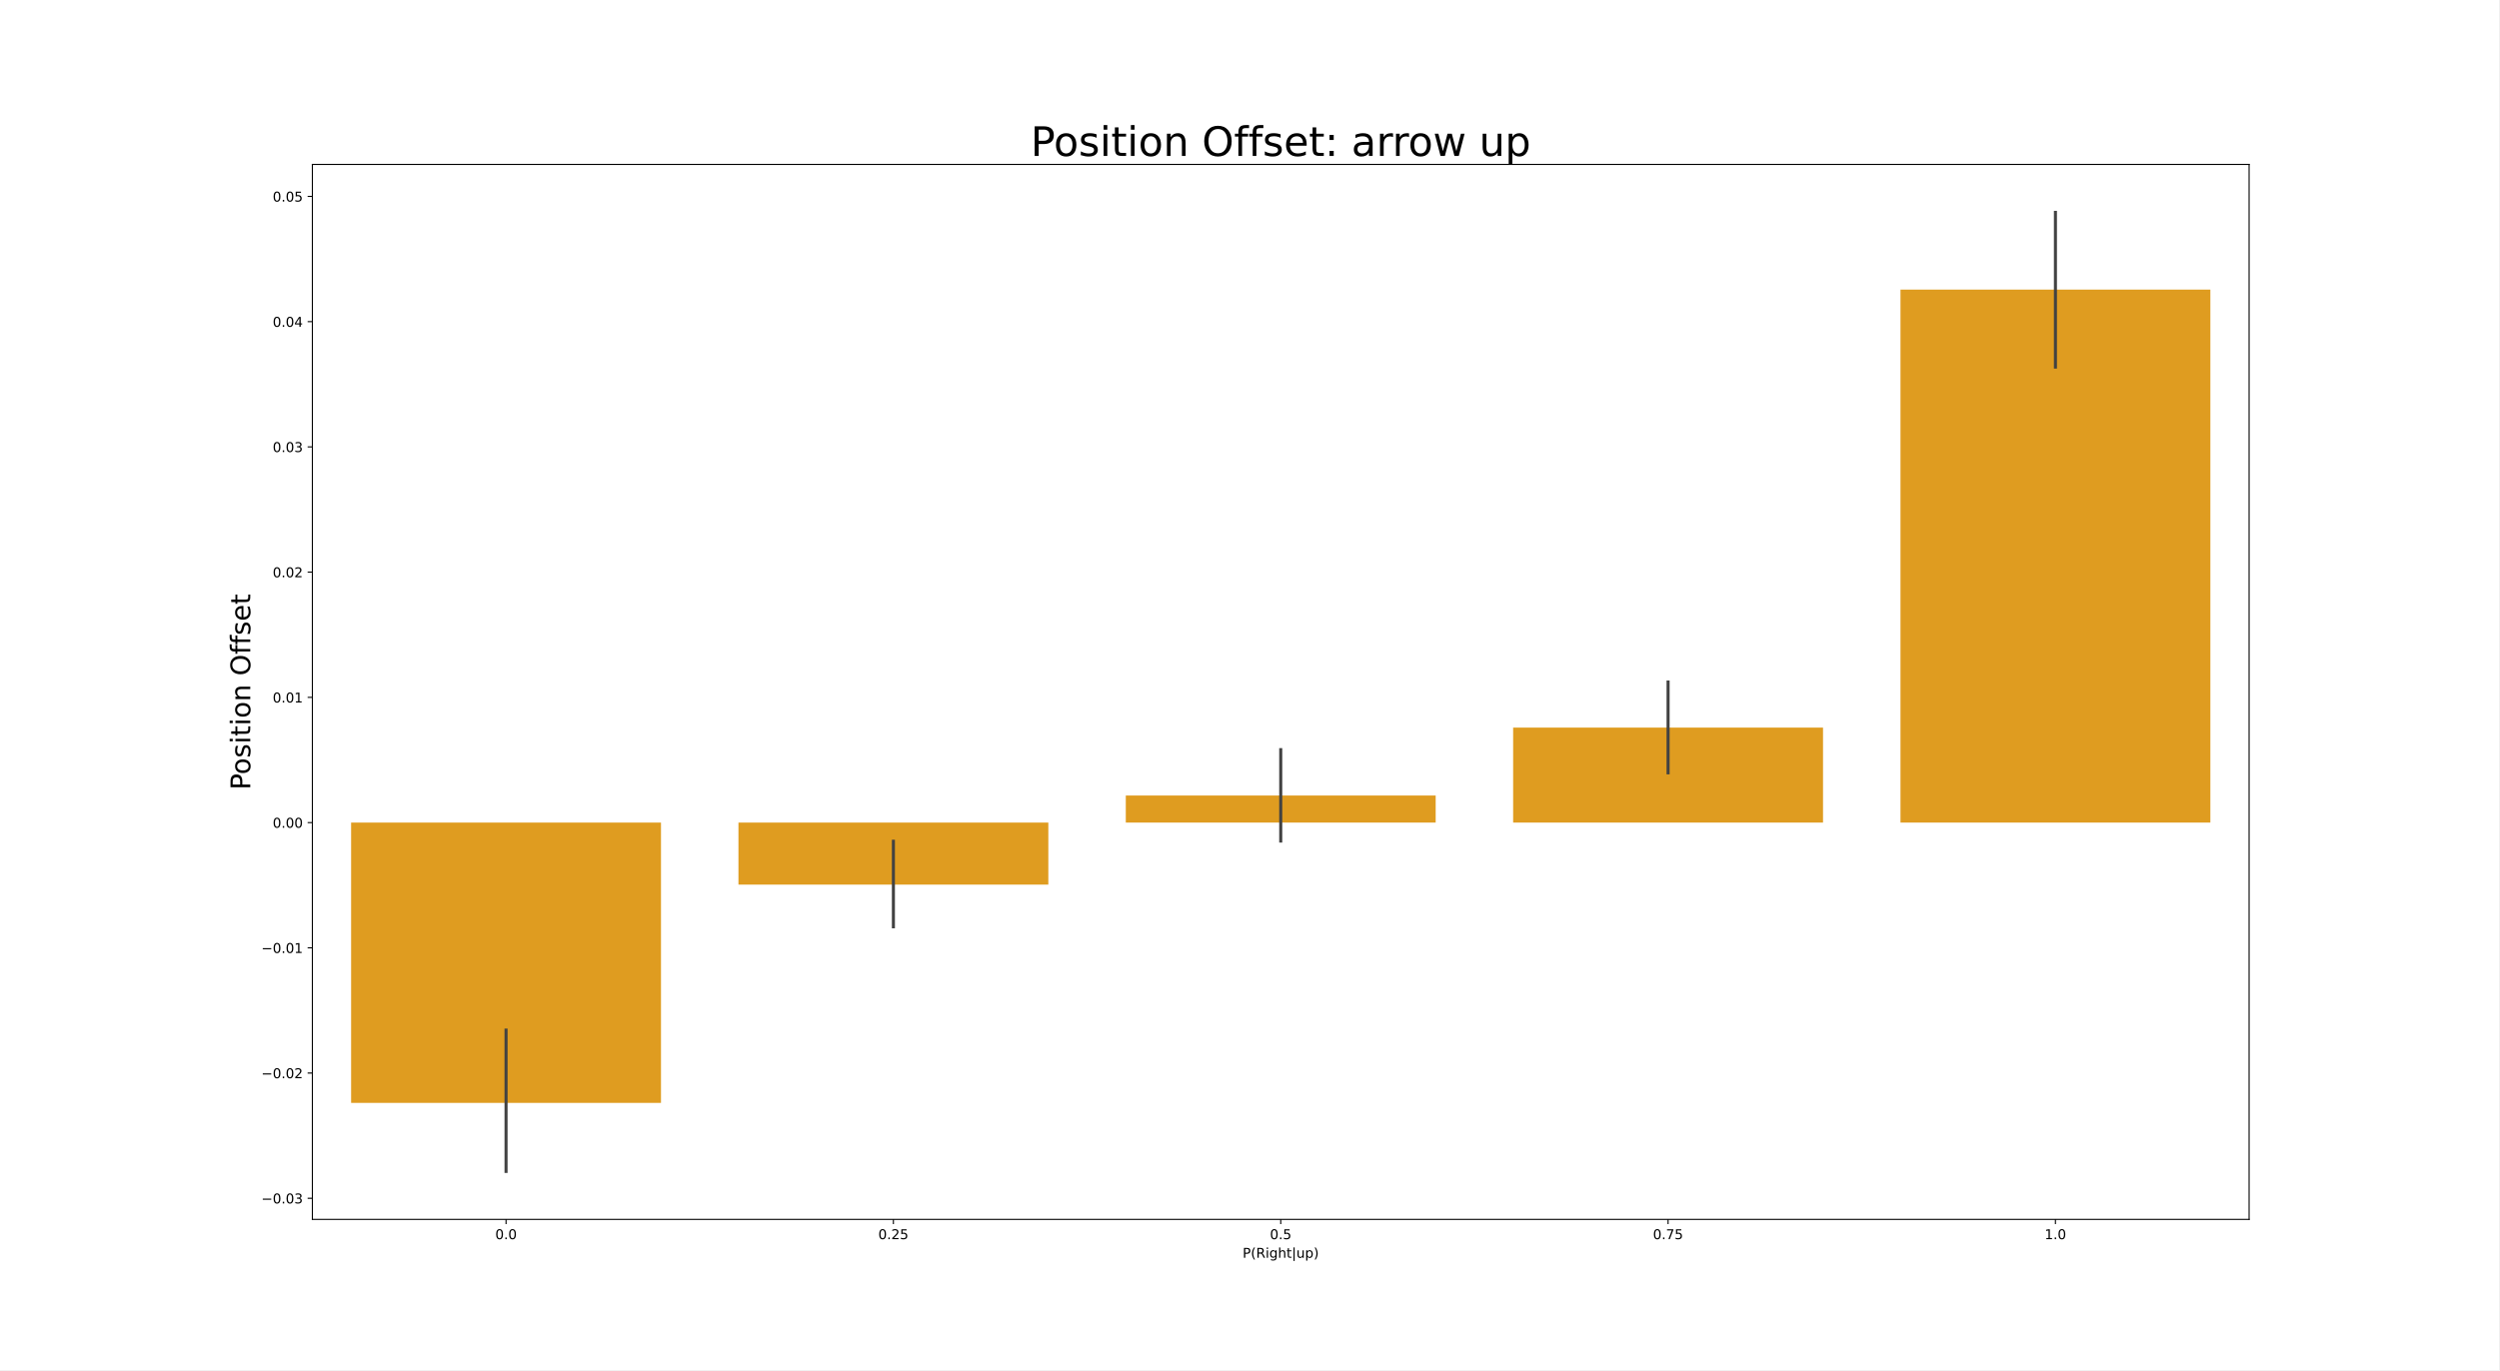
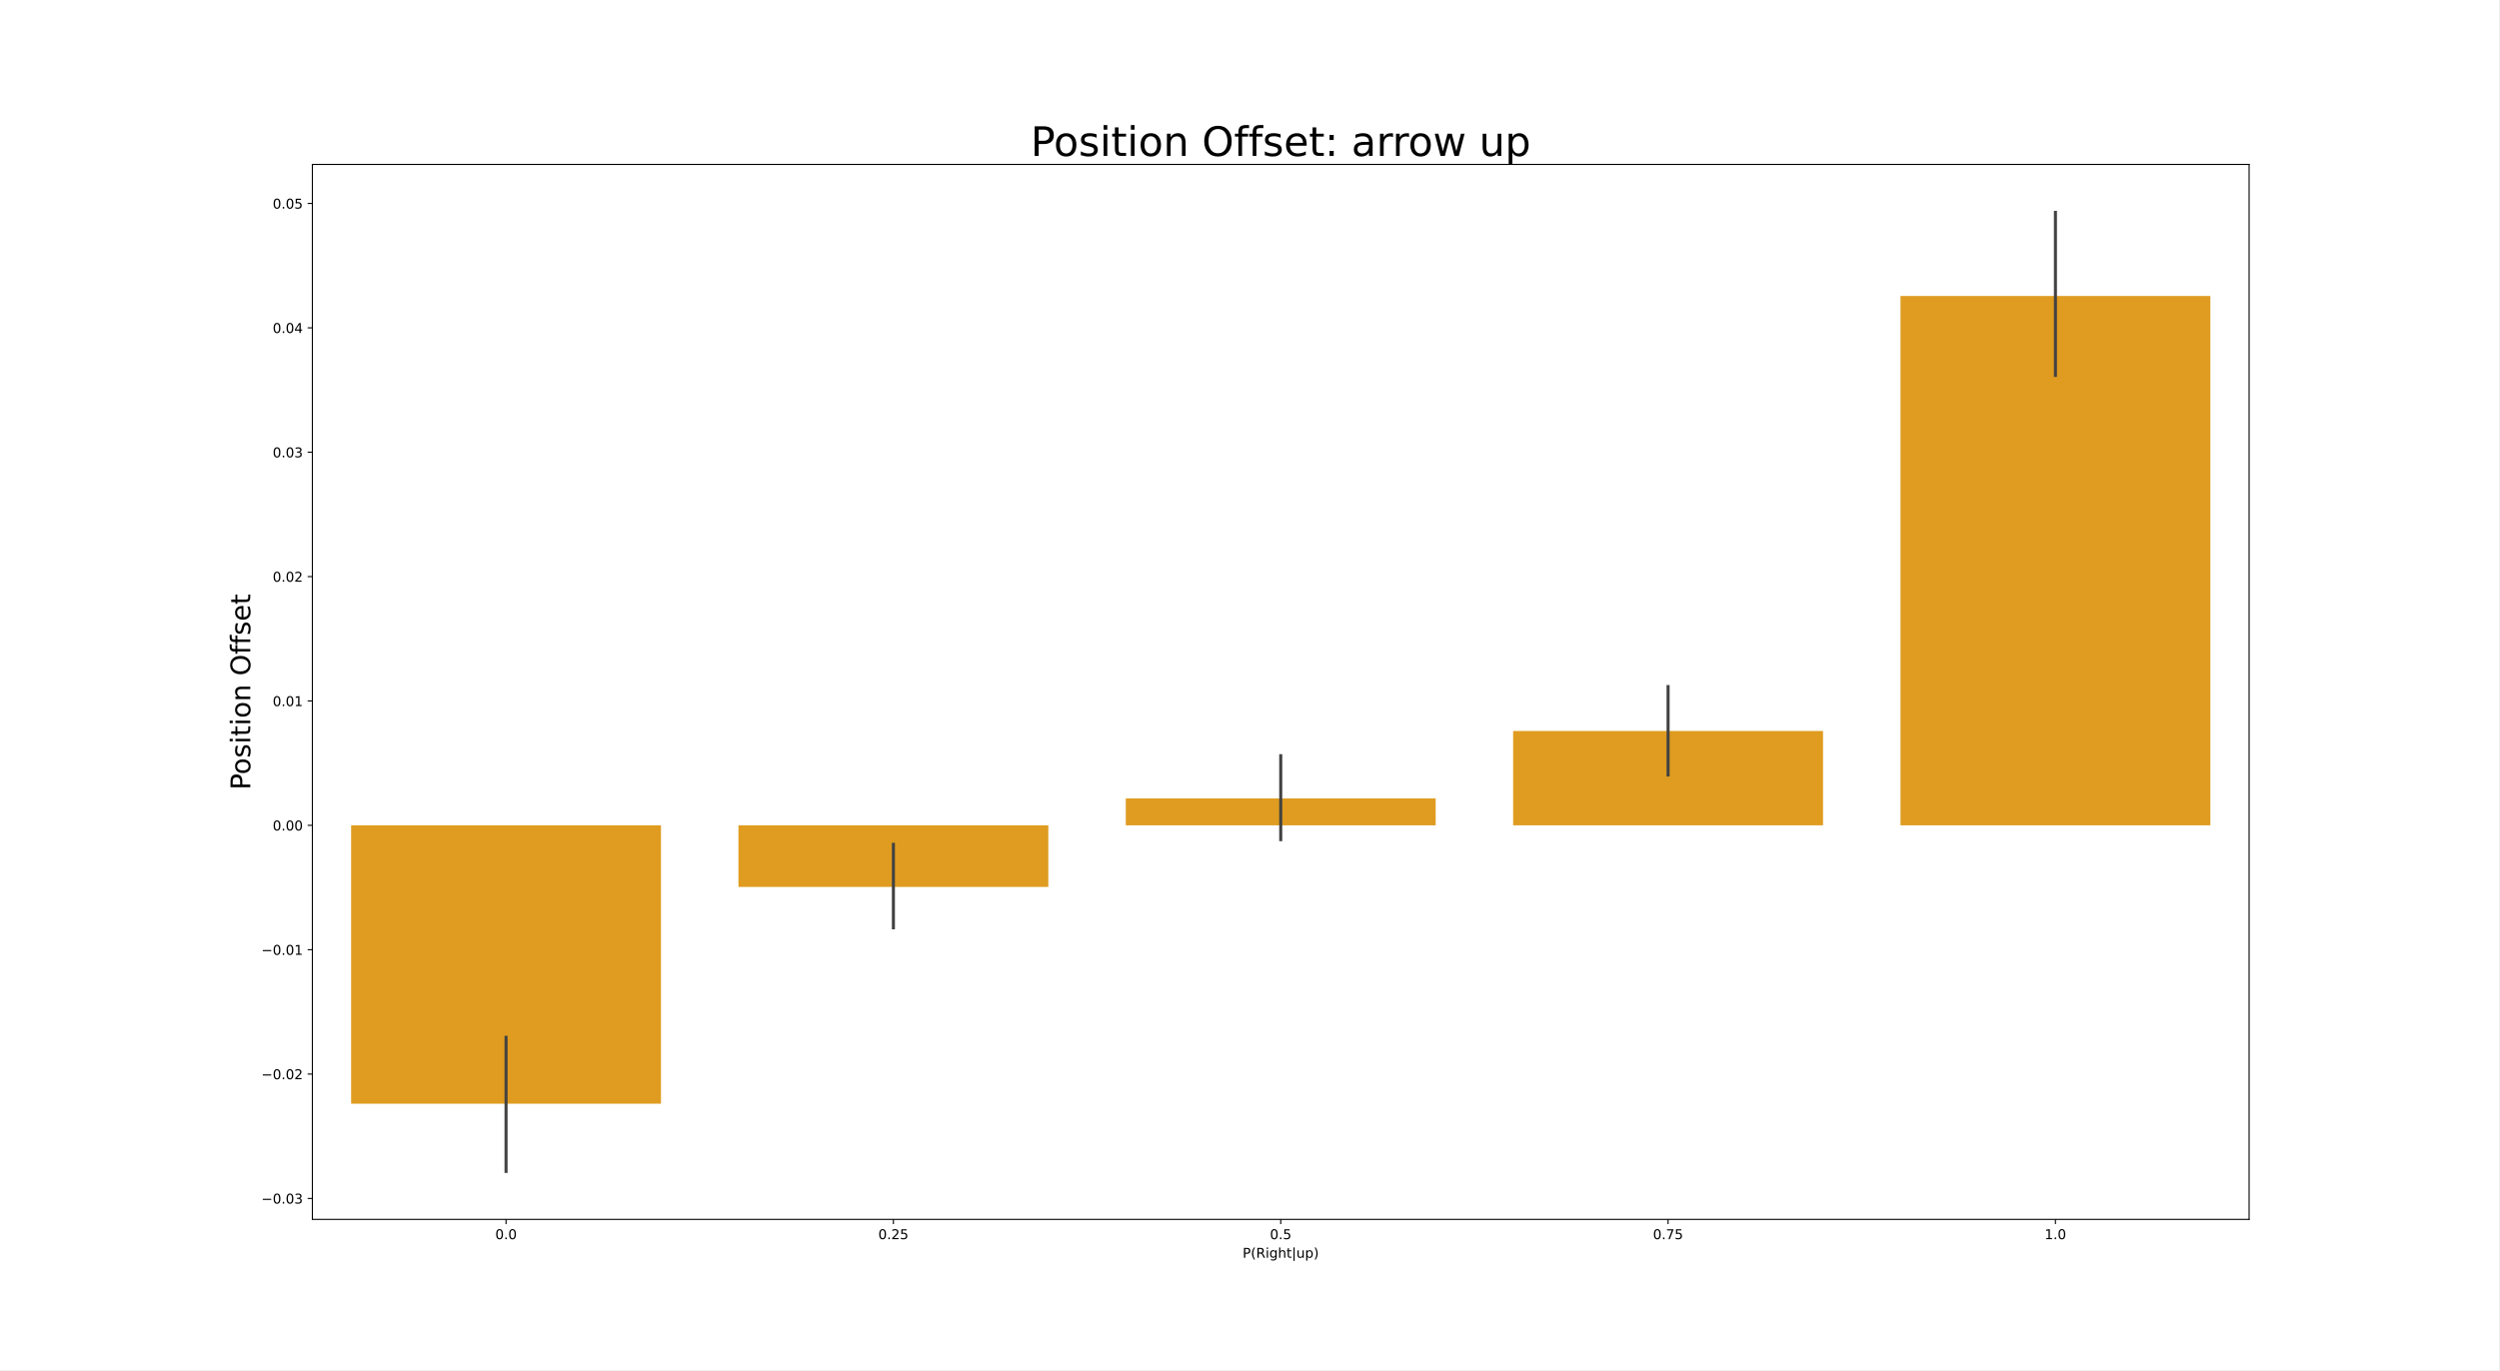
<svg xmlns="http://www.w3.org/2000/svg" xmlns:xlink="http://www.w3.org/1999/xlink" width="1843.2pt" height="1010.88pt" viewBox="0 0 1843.2 1010.88" version="1.1">
  <defs>
    <style type="text/css">*{stroke-linejoin: round; stroke-linecap: butt}</style>
  </defs>
  <g id="figure_1">
    <g id="patch_1">
      <path d="M 0 1010.88  L 1843.2 1010.88  L 1843.2 0  L 0 0  z " style="fill: #ffffff" />
    </g>
    <g id="axes_1">
      <g id="patch_2">
        <path d="M 230.4 899.683  L 1658.88 899.683  L 1658.88 121.306  L 230.4 121.306  z " style="fill: #ffffff" />
      </g>
      <g id="patch_3">
-         <path d="M 258.97 606.918  L 487.526 606.918  L 487.526 813.735  L 258.97 813.735  z " clip-path="url(#pab64c78090)" style="fill: #df9c20" />
+         <path d="M 258.97 608.937  L 487.526 608.937  L 487.526 814.336  L 258.97 814.336  z " clip-path="url(#pe97763e69b)" style="fill: #df9c20" />
      </g>
      <g id="patch_4">
-         <path d="M 544.666 606.918  L 773.222 606.918  L 773.222 652.687  L 544.666 652.687  z " clip-path="url(#pab64c78090)" style="fill: #df9c20" />
+         <path d="M 544.666 608.937  L 773.222 608.937  L 773.222 654.393  L 544.666 654.393  z " clip-path="url(#pe97763e69b)" style="fill: #df9c20" />
      </g>
      <g id="patch_5">
-         <path d="M 830.362 606.918  L 1058.918 606.918  L 1058.918 586.954  L 830.362 586.954  z " clip-path="url(#pab64c78090)" style="fill: #df9c20" />
+         <path d="M 830.362 608.937  L 1058.918 608.937  L 1058.918 589.11  L 830.362 589.11  z " clip-path="url(#pe97763e69b)" style="fill: #df9c20" />
      </g>
      <g id="patch_6">
-         <path d="M 1116.058 606.918  L 1344.614 606.918  L 1344.614 536.839  L 1116.058 536.839  z " clip-path="url(#pab64c78090)" style="fill: #df9c20" />
+         <path d="M 1116.058 608.937  L 1344.614 608.937  L 1344.614 539.338  L 1116.058 539.338  z " clip-path="url(#pe97763e69b)" style="fill: #df9c20" />
      </g>
      <g id="patch_7">
-         <path d="M 1401.754 606.918  L 1630.31 606.918  L 1630.31 213.666  L 1401.754 213.666  z " clip-path="url(#pab64c78090)" style="fill: #df9c20" />
+         <path d="M 1401.754 608.937  L 1630.31 608.937  L 1630.31 218.381  L 1401.754 218.381  z " clip-path="url(#pe97763e69b)" style="fill: #df9c20" />
      </g>
      <g id="matplotlib.axis_1">
        <g id="xtick_1">
          <g id="line2d_1">
            <defs>
-               <path id="m5bcbe7f8a4" d="M 0 0  L 0 3.5  " style="stroke: #000000; stroke-width: 0.8" />
+               <path id="m633809d4b3" d="M 0 0  L 0 3.5  " style="stroke: #000000; stroke-width: 0.8" />
            </defs>
            <g>
-               <use xlink:href="#m5bcbe7f8a4" x="373.248" y="899.683" style="stroke: #000000; stroke-width: 0.8" />
+               <use xlink:href="#m633809d4b3" x="373.248" y="899.683" style="stroke: #000000; stroke-width: 0.8" />
            </g>
          </g>
          <g id="text_1">
            <g transform="translate(365.2964 914.2816) scale(0.1 -0.1)">
              <defs>
                <path id="DejaVuSans-30" d="M 2034 4250  Q 1547 4250 1301 3770  Q 1056 3291 1056 2328  Q 1056 1369 1301 889  Q 1547 409 2034 409  Q 2525 409 2770 889  Q 3016 1369 3016 2328  Q 3016 3291 2770 3770  Q 2525 4250 2034 4250  z M 2034 4750  Q 2819 4750 3233 4129  Q 3647 3509 3647 2328  Q 3647 1150 3233 529  Q 2819 -91 2034 -91  Q 1250 -91 836 529  Q 422 1150 422 2328  Q 422 3509 836 4129  Q 1250 4750 2034 4750  z " transform="scale(0.015625)" />
                <path id="DejaVuSans-2e" d="M 684 794  L 1344 794  L 1344 0  L 684 0  L 684 794  z " transform="scale(0.015625)" />
              </defs>
              <use xlink:href="#DejaVuSans-30" />
              <use xlink:href="#DejaVuSans-2e" x="63.623" />
              <use xlink:href="#DejaVuSans-30" x="95.41" />
            </g>
          </g>
        </g>
        <g id="xtick_2">
          <g id="line2d_2">
            <g>
-               <use xlink:href="#m5bcbe7f8a4" x="658.944" y="899.683" style="stroke: #000000; stroke-width: 0.8" />
+               <use xlink:href="#m633809d4b3" x="658.944" y="899.683" style="stroke: #000000; stroke-width: 0.8" />
            </g>
          </g>
          <g id="text_2">
            <g transform="translate(647.8112 914.2816) scale(0.1 -0.1)">
              <defs>
                <path id="DejaVuSans-32" d="M 1228 531  L 3431 531  L 3431 0  L 469 0  L 469 531  Q 828 903 1448 1529  Q 2069 2156 2228 2338  Q 2531 2678 2651 2914  Q 2772 3150 2772 3378  Q 2772 3750 2511 3984  Q 2250 4219 1831 4219  Q 1534 4219 1204 4116  Q 875 4013 500 3803  L 500 4441  Q 881 4594 1212 4672  Q 1544 4750 1819 4750  Q 2544 4750 2975 4387  Q 3406 4025 3406 3419  Q 3406 3131 3298 2873  Q 3191 2616 2906 2266  Q 2828 2175 2409 1742  Q 1991 1309 1228 531  z " transform="scale(0.015625)" />
                <path id="DejaVuSans-35" d="M 691 4666  L 3169 4666  L 3169 4134  L 1269 4134  L 1269 2991  Q 1406 3038 1543 3061  Q 1681 3084 1819 3084  Q 2600 3084 3056 2656  Q 3513 2228 3513 1497  Q 3513 744 3044 326  Q 2575 -91 1722 -91  Q 1428 -91 1123 -41  Q 819 9 494 109  L 494 744  Q 775 591 1075 516  Q 1375 441 1709 441  Q 2250 441 2565 725  Q 2881 1009 2881 1497  Q 2881 1984 2565 2268  Q 2250 2553 1709 2553  Q 1456 2553 1204 2497  Q 953 2441 691 2322  L 691 4666  z " transform="scale(0.015625)" />
              </defs>
              <use xlink:href="#DejaVuSans-30" />
              <use xlink:href="#DejaVuSans-2e" x="63.623" />
              <use xlink:href="#DejaVuSans-32" x="95.41" />
              <use xlink:href="#DejaVuSans-35" x="159.033" />
            </g>
          </g>
        </g>
        <g id="xtick_3">
          <g id="line2d_3">
            <g>
-               <use xlink:href="#m5bcbe7f8a4" x="944.64" y="899.683" style="stroke: #000000; stroke-width: 0.8" />
+               <use xlink:href="#m633809d4b3" x="944.64" y="899.683" style="stroke: #000000; stroke-width: 0.8" />
            </g>
          </g>
          <g id="text_3">
            <g transform="translate(936.6884 914.2816) scale(0.1 -0.1)">
              <use xlink:href="#DejaVuSans-30" />
              <use xlink:href="#DejaVuSans-2e" x="63.623" />
              <use xlink:href="#DejaVuSans-35" x="95.41" />
            </g>
          </g>
        </g>
        <g id="xtick_4">
          <g id="line2d_4">
            <g>
-               <use xlink:href="#m5bcbe7f8a4" x="1230.336" y="899.683" style="stroke: #000000; stroke-width: 0.8" />
+               <use xlink:href="#m633809d4b3" x="1230.336" y="899.683" style="stroke: #000000; stroke-width: 0.8" />
            </g>
          </g>
          <g id="text_4">
            <g transform="translate(1219.203 914.2816) scale(0.1 -0.1)">
              <defs>
                <path id="DejaVuSans-37" d="M 525 4666  L 3525 4666  L 3525 4397  L 1831 0  L 1172 0  L 2766 4134  L 525 4134  L 525 4666  z " transform="scale(0.015625)" />
              </defs>
              <use xlink:href="#DejaVuSans-30" />
              <use xlink:href="#DejaVuSans-2e" x="63.623" />
              <use xlink:href="#DejaVuSans-37" x="95.41" />
              <use xlink:href="#DejaVuSans-35" x="159.033" />
            </g>
          </g>
        </g>
        <g id="xtick_5">
          <g id="line2d_5">
            <g>
-               <use xlink:href="#m5bcbe7f8a4" x="1516.032" y="899.683" style="stroke: #000000; stroke-width: 0.8" />
+               <use xlink:href="#m633809d4b3" x="1516.032" y="899.683" style="stroke: #000000; stroke-width: 0.8" />
            </g>
          </g>
          <g id="text_5">
            <g transform="translate(1508.08 914.2816) scale(0.1 -0.1)">
              <defs>
                <path id="DejaVuSans-31" d="M 794 531  L 1825 531  L 1825 4091  L 703 3866  L 703 4441  L 1819 4666  L 2450 4666  L 2450 531  L 3481 531  L 3481 0  L 794 0  L 794 531  z " transform="scale(0.015625)" />
              </defs>
              <use xlink:href="#DejaVuSans-31" />
              <use xlink:href="#DejaVuSans-2e" x="63.623" />
              <use xlink:href="#DejaVuSans-30" x="95.41" />
            </g>
          </g>
        </g>
        <g id="text_6">
          <g transform="translate(916.5298 928.0035) scale(0.1 -0.1)">
            <defs>
              <path id="DejaVuSans-50" d="M 1259 4147  L 1259 2394  L 2053 2394  Q 2494 2394 2734 2622  Q 2975 2850 2975 3272  Q 2975 3691 2734 3919  Q 2494 4147 2053 4147  L 1259 4147  z M 628 4666  L 2053 4666  Q 2838 4666 3239 4311  Q 3641 3956 3641 3272  Q 3641 2581 3239 2228  Q 2838 1875 2053 1875  L 1259 1875  L 1259 0  L 628 0  L 628 4666  z " transform="scale(0.015625)" />
              <path id="DejaVuSans-28" d="M 1984 4856  Q 1566 4138 1362 3434  Q 1159 2731 1159 2009  Q 1159 1288 1364 580  Q 1569 -128 1984 -844  L 1484 -844  Q 1016 -109 783 600  Q 550 1309 550 2009  Q 550 2706 781 3412  Q 1013 4119 1484 4856  L 1984 4856  z " transform="scale(0.015625)" />
              <path id="DejaVuSans-52" d="M 2841 2188  Q 3044 2119 3236 1894  Q 3428 1669 3622 1275  L 4263 0  L 3584 0  L 2988 1197  Q 2756 1666 2539 1819  Q 2322 1972 1947 1972  L 1259 1972  L 1259 0  L 628 0  L 628 4666  L 2053 4666  Q 2853 4666 3247 4331  Q 3641 3997 3641 3322  Q 3641 2881 3436 2590  Q 3231 2300 2841 2188  z M 1259 4147  L 1259 2491  L 2053 2491  Q 2509 2491 2742 2702  Q 2975 2913 2975 3322  Q 2975 3731 2742 3939  Q 2509 4147 2053 4147  L 1259 4147  z " transform="scale(0.015625)" />
              <path id="DejaVuSans-69" d="M 603 3500  L 1178 3500  L 1178 0  L 603 0  L 603 3500  z M 603 4863  L 1178 4863  L 1178 4134  L 603 4134  L 603 4863  z " transform="scale(0.015625)" />
              <path id="DejaVuSans-67" d="M 2906 1791  Q 2906 2416 2648 2759  Q 2391 3103 1925 3103  Q 1463 3103 1205 2759  Q 947 2416 947 1791  Q 947 1169 1205 825  Q 1463 481 1925 481  Q 2391 481 2648 825  Q 2906 1169 2906 1791  z M 3481 434  Q 3481 -459 3084 -895  Q 2688 -1331 1869 -1331  Q 1566 -1331 1297 -1286  Q 1028 -1241 775 -1147  L 775 -588  Q 1028 -725 1275 -790  Q 1522 -856 1778 -856  Q 2344 -856 2625 -561  Q 2906 -266 2906 331  L 2906 616  Q 2728 306 2450 153  Q 2172 0 1784 0  Q 1141 0 747 490  Q 353 981 353 1791  Q 353 2603 747 3093  Q 1141 3584 1784 3584  Q 2172 3584 2450 3431  Q 2728 3278 2906 2969  L 2906 3500  L 3481 3500  L 3481 434  z " transform="scale(0.015625)" />
              <path id="DejaVuSans-68" d="M 3513 2113  L 3513 0  L 2938 0  L 2938 2094  Q 2938 2591 2744 2837  Q 2550 3084 2163 3084  Q 1697 3084 1428 2787  Q 1159 2491 1159 1978  L 1159 0  L 581 0  L 581 4863  L 1159 4863  L 1159 2956  Q 1366 3272 1645 3428  Q 1925 3584 2291 3584  Q 2894 3584 3203 3211  Q 3513 2838 3513 2113  z " transform="scale(0.015625)" />
              <path id="DejaVuSans-74" d="M 1172 4494  L 1172 3500  L 2356 3500  L 2356 3053  L 1172 3053  L 1172 1153  Q 1172 725 1289 603  Q 1406 481 1766 481  L 2356 481  L 2356 0  L 1766 0  Q 1100 0 847 248  Q 594 497 594 1153  L 594 3053  L 172 3053  L 172 3500  L 594 3500  L 594 4494  L 1172 4494  z " transform="scale(0.015625)" />
              <path id="DejaVuSans-7c" d="M 1344 4891  L 1344 -1509  L 813 -1509  L 813 4891  L 1344 4891  z " transform="scale(0.015625)" />
              <path id="DejaVuSans-75" d="M 544 1381  L 544 3500  L 1119 3500  L 1119 1403  Q 1119 906 1312 657  Q 1506 409 1894 409  Q 2359 409 2629 706  Q 2900 1003 2900 1516  L 2900 3500  L 3475 3500  L 3475 0  L 2900 0  L 2900 538  Q 2691 219 2414 64  Q 2138 -91 1772 -91  Q 1169 -91 856 284  Q 544 659 544 1381  z M 1991 3584  L 1991 3584  z " transform="scale(0.015625)" />
              <path id="DejaVuSans-70" d="M 1159 525  L 1159 -1331  L 581 -1331  L 581 3500  L 1159 3500  L 1159 2969  Q 1341 3281 1617 3432  Q 1894 3584 2278 3584  Q 2916 3584 3314 3078  Q 3713 2572 3713 1747  Q 3713 922 3314 415  Q 2916 -91 2278 -91  Q 1894 -91 1617 61  Q 1341 213 1159 525  z M 3116 1747  Q 3116 2381 2855 2742  Q 2594 3103 2138 3103  Q 1681 3103 1420 2742  Q 1159 2381 1159 1747  Q 1159 1113 1420 752  Q 1681 391 2138 391  Q 2594 391 2855 752  Q 3116 1113 3116 1747  z " transform="scale(0.015625)" />
              <path id="DejaVuSans-29" d="M 513 4856  L 1013 4856  Q 1481 4119 1714 3412  Q 1947 2706 1947 2009  Q 1947 1309 1714 600  Q 1481 -109 1013 -844  L 513 -844  Q 928 -128 1133 580  Q 1338 1288 1338 2009  Q 1338 2731 1133 3434  Q 928 4138 513 4856  z " transform="scale(0.015625)" />
            </defs>
            <use xlink:href="#DejaVuSans-50" />
            <use xlink:href="#DejaVuSans-28" x="60.303" />
            <use xlink:href="#DejaVuSans-52" x="99.316" />
            <use xlink:href="#DejaVuSans-69" x="168.799" />
            <use xlink:href="#DejaVuSans-67" x="196.582" />
            <use xlink:href="#DejaVuSans-68" x="260.059" />
            <use xlink:href="#DejaVuSans-74" x="323.438" />
            <use xlink:href="#DejaVuSans-7c" x="362.646" />
            <use xlink:href="#DejaVuSans-75" x="396.338" />
            <use xlink:href="#DejaVuSans-70" x="459.717" />
            <use xlink:href="#DejaVuSans-29" x="523.193" />
          </g>
        </g>
      </g>
      <g id="matplotlib.axis_2">
        <g id="ytick_1">
          <g id="line2d_6">
            <defs>
-               <path id="m52ce37ea7f" d="M 0 0  L -3.5 0  " style="stroke: #000000; stroke-width: 0.8" />
+               <path id="m708a18ae0e" d="M 0 0  L -3.5 0  " style="stroke: #000000; stroke-width: 0.8" />
            </defs>
            <g>
-               <use xlink:href="#m52ce37ea7f" x="230.4" y="884.122" style="stroke: #000000; stroke-width: 0.8" />
+               <use xlink:href="#m708a18ae0e" x="230.4" y="884.241" style="stroke: #000000; stroke-width: 0.8" />
            </g>
          </g>
          <g id="text_7">
-             <g transform="translate(192.7547 887.9207) scale(0.1 -0.1)">
+             <g transform="translate(192.7547 888.0402) scale(0.1 -0.1)">
              <defs>
                <path id="DejaVuSans-2212" d="M 678 2272  L 4684 2272  L 4684 1741  L 678 1741  L 678 2272  z " transform="scale(0.015625)" />
                <path id="DejaVuSans-33" d="M 2597 2516  Q 3050 2419 3304 2112  Q 3559 1806 3559 1356  Q 3559 666 3084 287  Q 2609 -91 1734 -91  Q 1441 -91 1130 -33  Q 819 25 488 141  L 488 750  Q 750 597 1062 519  Q 1375 441 1716 441  Q 2309 441 2620 675  Q 2931 909 2931 1356  Q 2931 1769 2642 2001  Q 2353 2234 1838 2234  L 1294 2234  L 1294 2753  L 1863 2753  Q 2328 2753 2575 2939  Q 2822 3125 2822 3475  Q 2822 3834 2567 4026  Q 2313 4219 1838 4219  Q 1578 4219 1281 4162  Q 984 4106 628 3988  L 628 4550  Q 988 4650 1302 4700  Q 1616 4750 1894 4750  Q 2613 4750 3031 4423  Q 3450 4097 3450 3541  Q 3450 3153 3228 2886  Q 3006 2619 2597 2516  z " transform="scale(0.015625)" />
              </defs>
              <use xlink:href="#DejaVuSans-2212" />
              <use xlink:href="#DejaVuSans-30" x="83.789" />
              <use xlink:href="#DejaVuSans-2e" x="147.412" />
              <use xlink:href="#DejaVuSans-30" x="179.199" />
              <use xlink:href="#DejaVuSans-33" x="242.822" />
            </g>
          </g>
        </g>
        <g id="ytick_2">
          <g id="line2d_7">
            <g>
-               <use xlink:href="#m52ce37ea7f" x="230.4" y="791.72" style="stroke: #000000; stroke-width: 0.8" />
+               <use xlink:href="#m708a18ae0e" x="230.4" y="792.473" style="stroke: #000000; stroke-width: 0.8" />
            </g>
          </g>
          <g id="text_8">
-             <g transform="translate(192.7547 795.5196) scale(0.1 -0.1)">
+             <g transform="translate(192.7547 796.2723) scale(0.1 -0.1)">
              <use xlink:href="#DejaVuSans-2212" />
              <use xlink:href="#DejaVuSans-30" x="83.789" />
              <use xlink:href="#DejaVuSans-2e" x="147.412" />
              <use xlink:href="#DejaVuSans-30" x="179.199" />
              <use xlink:href="#DejaVuSans-32" x="242.822" />
            </g>
          </g>
        </g>
        <g id="ytick_3">
          <g id="line2d_8">
            <g>
-               <use xlink:href="#m52ce37ea7f" x="230.4" y="699.319" style="stroke: #000000; stroke-width: 0.8" />
+               <use xlink:href="#m708a18ae0e" x="230.4" y="700.705" style="stroke: #000000; stroke-width: 0.8" />
            </g>
          </g>
          <g id="text_9">
-             <g transform="translate(192.7547 703.1184) scale(0.1 -0.1)">
+             <g transform="translate(192.7547 704.5045) scale(0.1 -0.1)">
              <use xlink:href="#DejaVuSans-2212" />
              <use xlink:href="#DejaVuSans-30" x="83.789" />
              <use xlink:href="#DejaVuSans-2e" x="147.412" />
              <use xlink:href="#DejaVuSans-30" x="179.199" />
              <use xlink:href="#DejaVuSans-31" x="242.822" />
            </g>
          </g>
        </g>
        <g id="ytick_4">
          <g id="line2d_9">
            <g>
-               <use xlink:href="#m52ce37ea7f" x="230.4" y="606.918" style="stroke: #000000; stroke-width: 0.8" />
+               <use xlink:href="#m708a18ae0e" x="230.4" y="608.937" style="stroke: #000000; stroke-width: 0.8" />
            </g>
          </g>
          <g id="text_10">
-             <g transform="translate(201.1344 610.7173) scale(0.1 -0.1)">
+             <g transform="translate(201.1344 612.7367) scale(0.1 -0.1)">
              <use xlink:href="#DejaVuSans-30" />
              <use xlink:href="#DejaVuSans-2e" x="63.623" />
              <use xlink:href="#DejaVuSans-30" x="95.41" />
              <use xlink:href="#DejaVuSans-30" x="159.033" />
            </g>
          </g>
        </g>
        <g id="ytick_5">
          <g id="line2d_10">
            <g>
-               <use xlink:href="#m52ce37ea7f" x="230.4" y="514.517" style="stroke: #000000; stroke-width: 0.8" />
+               <use xlink:href="#m708a18ae0e" x="230.4" y="517.17" style="stroke: #000000; stroke-width: 0.8" />
            </g>
          </g>
          <g id="text_11">
-             <g transform="translate(201.1344 518.3161) scale(0.1 -0.1)">
+             <g transform="translate(201.1344 520.9689) scale(0.1 -0.1)">
              <use xlink:href="#DejaVuSans-30" />
              <use xlink:href="#DejaVuSans-2e" x="63.623" />
              <use xlink:href="#DejaVuSans-30" x="95.41" />
              <use xlink:href="#DejaVuSans-31" x="159.033" />
            </g>
          </g>
        </g>
        <g id="ytick_6">
          <g id="line2d_11">
            <g>
-               <use xlink:href="#m52ce37ea7f" x="230.4" y="422.116" style="stroke: #000000; stroke-width: 0.8" />
+               <use xlink:href="#m708a18ae0e" x="230.4" y="425.402" style="stroke: #000000; stroke-width: 0.8" />
            </g>
          </g>
          <g id="text_12">
-             <g transform="translate(201.1344 425.9149) scale(0.1 -0.1)">
+             <g transform="translate(201.1344 429.201) scale(0.1 -0.1)">
              <use xlink:href="#DejaVuSans-30" />
              <use xlink:href="#DejaVuSans-2e" x="63.623" />
              <use xlink:href="#DejaVuSans-30" x="95.41" />
              <use xlink:href="#DejaVuSans-32" x="159.033" />
            </g>
          </g>
        </g>
        <g id="ytick_7">
          <g id="line2d_12">
            <g>
-               <use xlink:href="#m52ce37ea7f" x="230.4" y="329.715" style="stroke: #000000; stroke-width: 0.8" />
+               <use xlink:href="#m708a18ae0e" x="230.4" y="333.634" style="stroke: #000000; stroke-width: 0.8" />
            </g>
          </g>
          <g id="text_13">
-             <g transform="translate(201.1344 333.5138) scale(0.1 -0.1)">
+             <g transform="translate(201.1344 337.4332) scale(0.1 -0.1)">
              <use xlink:href="#DejaVuSans-30" />
              <use xlink:href="#DejaVuSans-2e" x="63.623" />
              <use xlink:href="#DejaVuSans-30" x="95.41" />
              <use xlink:href="#DejaVuSans-33" x="159.033" />
            </g>
          </g>
        </g>
        <g id="ytick_8">
          <g id="line2d_13">
            <g>
-               <use xlink:href="#m52ce37ea7f" x="230.4" y="237.313" style="stroke: #000000; stroke-width: 0.8" />
+               <use xlink:href="#m708a18ae0e" x="230.4" y="241.866" style="stroke: #000000; stroke-width: 0.8" />
            </g>
          </g>
          <g id="text_14">
-             <g transform="translate(201.1344 241.1126) scale(0.1 -0.1)">
+             <g transform="translate(201.1344 245.6654) scale(0.1 -0.1)">
              <defs>
                <path id="DejaVuSans-34" d="M 2419 4116  L 825 1625  L 2419 1625  L 2419 4116  z M 2253 4666  L 3047 4666  L 3047 1625  L 3713 1625  L 3713 1100  L 3047 1100  L 3047 0  L 2419 0  L 2419 1100  L 313 1100  L 313 1709  L 2253 4666  z " transform="scale(0.015625)" />
              </defs>
              <use xlink:href="#DejaVuSans-30" />
              <use xlink:href="#DejaVuSans-2e" x="63.623" />
              <use xlink:href="#DejaVuSans-30" x="95.41" />
              <use xlink:href="#DejaVuSans-34" x="159.033" />
            </g>
          </g>
        </g>
        <g id="ytick_9">
          <g id="line2d_14">
            <g>
-               <use xlink:href="#m52ce37ea7f" x="230.4" y="144.912" style="stroke: #000000; stroke-width: 0.8" />
+               <use xlink:href="#m708a18ae0e" x="230.4" y="150.098" style="stroke: #000000; stroke-width: 0.8" />
            </g>
          </g>
          <g id="text_15">
-             <g transform="translate(201.1344 148.7115) scale(0.1 -0.1)">
+             <g transform="translate(201.1344 153.8976) scale(0.1 -0.1)">
              <use xlink:href="#DejaVuSans-30" />
              <use xlink:href="#DejaVuSans-2e" x="63.623" />
              <use xlink:href="#DejaVuSans-30" x="95.41" />
              <use xlink:href="#DejaVuSans-35" x="159.033" />
            </g>
          </g>
        </g>
        <g id="text_16">
          <g transform="translate(184.5953 582.796) rotate(-90) scale(0.2 -0.2)">
            <defs>
              <path id="DejaVuSans-6f" d="M 1959 3097  Q 1497 3097 1228 2736  Q 959 2375 959 1747  Q 959 1119 1226 758  Q 1494 397 1959 397  Q 2419 397 2687 759  Q 2956 1122 2956 1747  Q 2956 2369 2687 2733  Q 2419 3097 1959 3097  z M 1959 3584  Q 2709 3584 3137 3096  Q 3566 2609 3566 1747  Q 3566 888 3137 398  Q 2709 -91 1959 -91  Q 1206 -91 779 398  Q 353 888 353 1747  Q 353 2609 779 3096  Q 1206 3584 1959 3584  z " transform="scale(0.015625)" />
              <path id="DejaVuSans-73" d="M 2834 3397  L 2834 2853  Q 2591 2978 2328 3040  Q 2066 3103 1784 3103  Q 1356 3103 1142 2972  Q 928 2841 928 2578  Q 928 2378 1081 2264  Q 1234 2150 1697 2047  L 1894 2003  Q 2506 1872 2764 1633  Q 3022 1394 3022 966  Q 3022 478 2636 193  Q 2250 -91 1575 -91  Q 1294 -91 989 -36  Q 684 19 347 128  L 347 722  Q 666 556 975 473  Q 1284 391 1588 391  Q 1994 391 2212 530  Q 2431 669 2431 922  Q 2431 1156 2273 1281  Q 2116 1406 1581 1522  L 1381 1569  Q 847 1681 609 1914  Q 372 2147 372 2553  Q 372 3047 722 3315  Q 1072 3584 1716 3584  Q 2034 3584 2315 3537  Q 2597 3491 2834 3397  z " transform="scale(0.015625)" />
              <path id="DejaVuSans-6e" d="M 3513 2113  L 3513 0  L 2938 0  L 2938 2094  Q 2938 2591 2744 2837  Q 2550 3084 2163 3084  Q 1697 3084 1428 2787  Q 1159 2491 1159 1978  L 1159 0  L 581 0  L 581 3500  L 1159 3500  L 1159 2956  Q 1366 3272 1645 3428  Q 1925 3584 2291 3584  Q 2894 3584 3203 3211  Q 3513 2838 3513 2113  z " transform="scale(0.015625)" />
              <path id="DejaVuSans-20" transform="scale(0.015625)" />
              <path id="DejaVuSans-4f" d="M 2522 4238  Q 1834 4238 1429 3725  Q 1025 3213 1025 2328  Q 1025 1447 1429 934  Q 1834 422 2522 422  Q 3209 422 3611 934  Q 4013 1447 4013 2328  Q 4013 3213 3611 3725  Q 3209 4238 2522 4238  z M 2522 4750  Q 3503 4750 4090 4092  Q 4678 3434 4678 2328  Q 4678 1225 4090 567  Q 3503 -91 2522 -91  Q 1538 -91 948 565  Q 359 1222 359 2328  Q 359 3434 948 4092  Q 1538 4750 2522 4750  z " transform="scale(0.015625)" />
              <path id="DejaVuSans-66" d="M 2375 4863  L 2375 4384  L 1825 4384  Q 1516 4384 1395 4259  Q 1275 4134 1275 3809  L 1275 3500  L 2222 3500  L 2222 3053  L 1275 3053  L 1275 0  L 697 0  L 697 3053  L 147 3053  L 147 3500  L 697 3500  L 697 3744  Q 697 4328 969 4595  Q 1241 4863 1831 4863  L 2375 4863  z " transform="scale(0.015625)" />
              <path id="DejaVuSans-65" d="M 3597 1894  L 3597 1613  L 953 1613  Q 991 1019 1311 708  Q 1631 397 2203 397  Q 2534 397 2845 478  Q 3156 559 3463 722  L 3463 178  Q 3153 47 2828 -22  Q 2503 -91 2169 -91  Q 1331 -91 842 396  Q 353 884 353 1716  Q 353 2575 817 3079  Q 1281 3584 2069 3584  Q 2775 3584 3186 3129  Q 3597 2675 3597 1894  z M 3022 2063  Q 3016 2534 2758 2815  Q 2500 3097 2075 3097  Q 1594 3097 1305 2825  Q 1016 2553 972 2059  L 3022 2063  z " transform="scale(0.015625)" />
            </defs>
            <use xlink:href="#DejaVuSans-50" />
            <use xlink:href="#DejaVuSans-6f" x="56.678" />
            <use xlink:href="#DejaVuSans-73" x="117.859" />
            <use xlink:href="#DejaVuSans-69" x="169.959" />
            <use xlink:href="#DejaVuSans-74" x="197.742" />
            <use xlink:href="#DejaVuSans-69" x="236.951" />
            <use xlink:href="#DejaVuSans-6f" x="264.734" />
            <use xlink:href="#DejaVuSans-6e" x="325.916" />
            <use xlink:href="#DejaVuSans-20" x="389.295" />
            <use xlink:href="#DejaVuSans-4f" x="421.082" />
            <use xlink:href="#DejaVuSans-66" x="499.793" />
            <use xlink:href="#DejaVuSans-66" x="534.998" />
            <use xlink:href="#DejaVuSans-73" x="570.203" />
            <use xlink:href="#DejaVuSans-65" x="622.303" />
            <use xlink:href="#DejaVuSans-74" x="683.826" />
          </g>
        </g>
      </g>
      <g id="line2d_15">
-         <path d="M 373.248 864.302  L 373.248 760.027  " clip-path="url(#pab64c78090)" style="fill: none; stroke: #424242; stroke-width: 2.25; stroke-linecap: square" />
+         <path d="M 373.248 864.302  L 373.248 765.334  " clip-path="url(#pe97763e69b)" style="fill: none; stroke: #424242; stroke-width: 2.25; stroke-linecap: square" />
      </g>
      <g id="line2d_16">
-         <path d="M 658.944 683.815  L 658.944 620.697  " clip-path="url(#pab64c78090)" style="fill: none; stroke: #424242; stroke-width: 2.25; stroke-linecap: square" />
+         <path d="M 658.944 684.543  L 658.944 622.977  " clip-path="url(#pe97763e69b)" style="fill: none; stroke: #424242; stroke-width: 2.25; stroke-linecap: square" />
      </g>
      <g id="line2d_17">
-         <path d="M 944.64 620.539  L 944.64 553.106  " clip-path="url(#pab64c78090)" style="fill: none; stroke: #424242; stroke-width: 2.25; stroke-linecap: square" />
+         <path d="M 944.64 619.497  L 944.64 557.557  " clip-path="url(#pe97763e69b)" style="fill: none; stroke: #424242; stroke-width: 2.25; stroke-linecap: square" />
      </g>
      <g id="line2d_18">
-         <path d="M 1230.336 570.194  L 1230.336 503.199  " clip-path="url(#pab64c78090)" style="fill: none; stroke: #424242; stroke-width: 2.25; stroke-linecap: square" />
+         <path d="M 1230.336 571.791  L 1230.336 506.541  " clip-path="url(#pe97763e69b)" style="fill: none; stroke: #424242; stroke-width: 2.25; stroke-linecap: square" />
      </g>
      <g id="line2d_19">
-         <path d="M 1516.032 270.831  L 1516.032 156.686  " clip-path="url(#pab64c78090)" style="fill: none; stroke: #424242; stroke-width: 2.25; stroke-linecap: square" />
+         <path d="M 1516.032 276.961  L 1516.032 156.686  " clip-path="url(#pe97763e69b)" style="fill: none; stroke: #424242; stroke-width: 2.25; stroke-linecap: square" />
      </g>
      <g id="patch_8">
        <path d="M 230.4 899.683  L 230.4 121.306  " style="fill: none; stroke: #000000; stroke-width: 0.8; stroke-linejoin: miter; stroke-linecap: square" />
      </g>
      <g id="patch_9">
        <path d="M 1658.88 899.683  L 1658.88 121.306  " style="fill: none; stroke: #000000; stroke-width: 0.8; stroke-linejoin: miter; stroke-linecap: square" />
      </g>
      <g id="patch_10">
        <path d="M 230.4 899.683  L 1658.88 899.683  " style="fill: none; stroke: #000000; stroke-width: 0.8; stroke-linejoin: miter; stroke-linecap: square" />
      </g>
      <g id="patch_11">
        <path d="M 230.4 121.306  L 1658.88 121.306  " style="fill: none; stroke: #000000; stroke-width: 0.8; stroke-linejoin: miter; stroke-linecap: square" />
      </g>
      <g id="text_17">
        <g transform="translate(760.2009 115.0665) scale(0.3 -0.3)">
          <defs>
            <path id="DejaVuSans-3a" d="M 750 794  L 1409 794  L 1409 0  L 750 0  L 750 794  z M 750 3309  L 1409 3309  L 1409 2516  L 750 2516  L 750 3309  z " transform="scale(0.015625)" />
            <path id="DejaVuSans-61" d="M 2194 1759  Q 1497 1759 1228 1600  Q 959 1441 959 1056  Q 959 750 1161 570  Q 1363 391 1709 391  Q 2188 391 2477 730  Q 2766 1069 2766 1631  L 2766 1759  L 2194 1759  z M 3341 1997  L 3341 0  L 2766 0  L 2766 531  Q 2569 213 2275 61  Q 1981 -91 1556 -91  Q 1019 -91 701 211  Q 384 513 384 1019  Q 384 1609 779 1909  Q 1175 2209 1959 2209  L 2766 2209  L 2766 2266  Q 2766 2663 2505 2880  Q 2244 3097 1772 3097  Q 1472 3097 1187 3025  Q 903 2953 641 2809  L 641 3341  Q 956 3463 1253 3523  Q 1550 3584 1831 3584  Q 2591 3584 2966 3190  Q 3341 2797 3341 1997  z " transform="scale(0.015625)" />
            <path id="DejaVuSans-72" d="M 2631 2963  Q 2534 3019 2420 3045  Q 2306 3072 2169 3072  Q 1681 3072 1420 2755  Q 1159 2438 1159 1844  L 1159 0  L 581 0  L 581 3500  L 1159 3500  L 1159 2956  Q 1341 3275 1631 3429  Q 1922 3584 2338 3584  Q 2397 3584 2469 3576  Q 2541 3569 2628 3553  L 2631 2963  z " transform="scale(0.015625)" />
            <path id="DejaVuSans-77" d="M 269 3500  L 844 3500  L 1563 769  L 2278 3500  L 2956 3500  L 3675 769  L 4391 3500  L 4966 3500  L 4050 0  L 3372 0  L 2619 2869  L 1863 0  L 1184 0  L 269 3500  z " transform="scale(0.015625)" />
          </defs>
          <use xlink:href="#DejaVuSans-50" />
          <use xlink:href="#DejaVuSans-6f" x="56.678" />
          <use xlink:href="#DejaVuSans-73" x="117.859" />
          <use xlink:href="#DejaVuSans-69" x="169.959" />
          <use xlink:href="#DejaVuSans-74" x="197.742" />
          <use xlink:href="#DejaVuSans-69" x="236.951" />
          <use xlink:href="#DejaVuSans-6f" x="264.734" />
          <use xlink:href="#DejaVuSans-6e" x="325.916" />
          <use xlink:href="#DejaVuSans-20" x="389.295" />
          <use xlink:href="#DejaVuSans-4f" x="421.082" />
          <use xlink:href="#DejaVuSans-66" x="499.793" />
          <use xlink:href="#DejaVuSans-66" x="534.998" />
          <use xlink:href="#DejaVuSans-73" x="570.203" />
          <use xlink:href="#DejaVuSans-65" x="622.303" />
          <use xlink:href="#DejaVuSans-74" x="683.826" />
          <use xlink:href="#DejaVuSans-3a" x="723.035" />
          <use xlink:href="#DejaVuSans-20" x="756.727" />
          <use xlink:href="#DejaVuSans-61" x="788.514" />
          <use xlink:href="#DejaVuSans-72" x="849.793" />
          <use xlink:href="#DejaVuSans-72" x="889.156" />
          <use xlink:href="#DejaVuSans-6f" x="928.02" />
          <use xlink:href="#DejaVuSans-77" x="989.201" />
          <use xlink:href="#DejaVuSans-20" x="1070.988" />
          <use xlink:href="#DejaVuSans-75" x="1102.775" />
          <use xlink:href="#DejaVuSans-70" x="1166.154" />
        </g>
      </g>
    </g>
  </g>
  <defs>
-     <clipPath id="pab64c78090">
+     <clipPath id="pe97763e69b">
      <rect x="230.4" y="121.306" width="1428.48" height="778.378" />
    </clipPath>
  </defs>
</svg>
